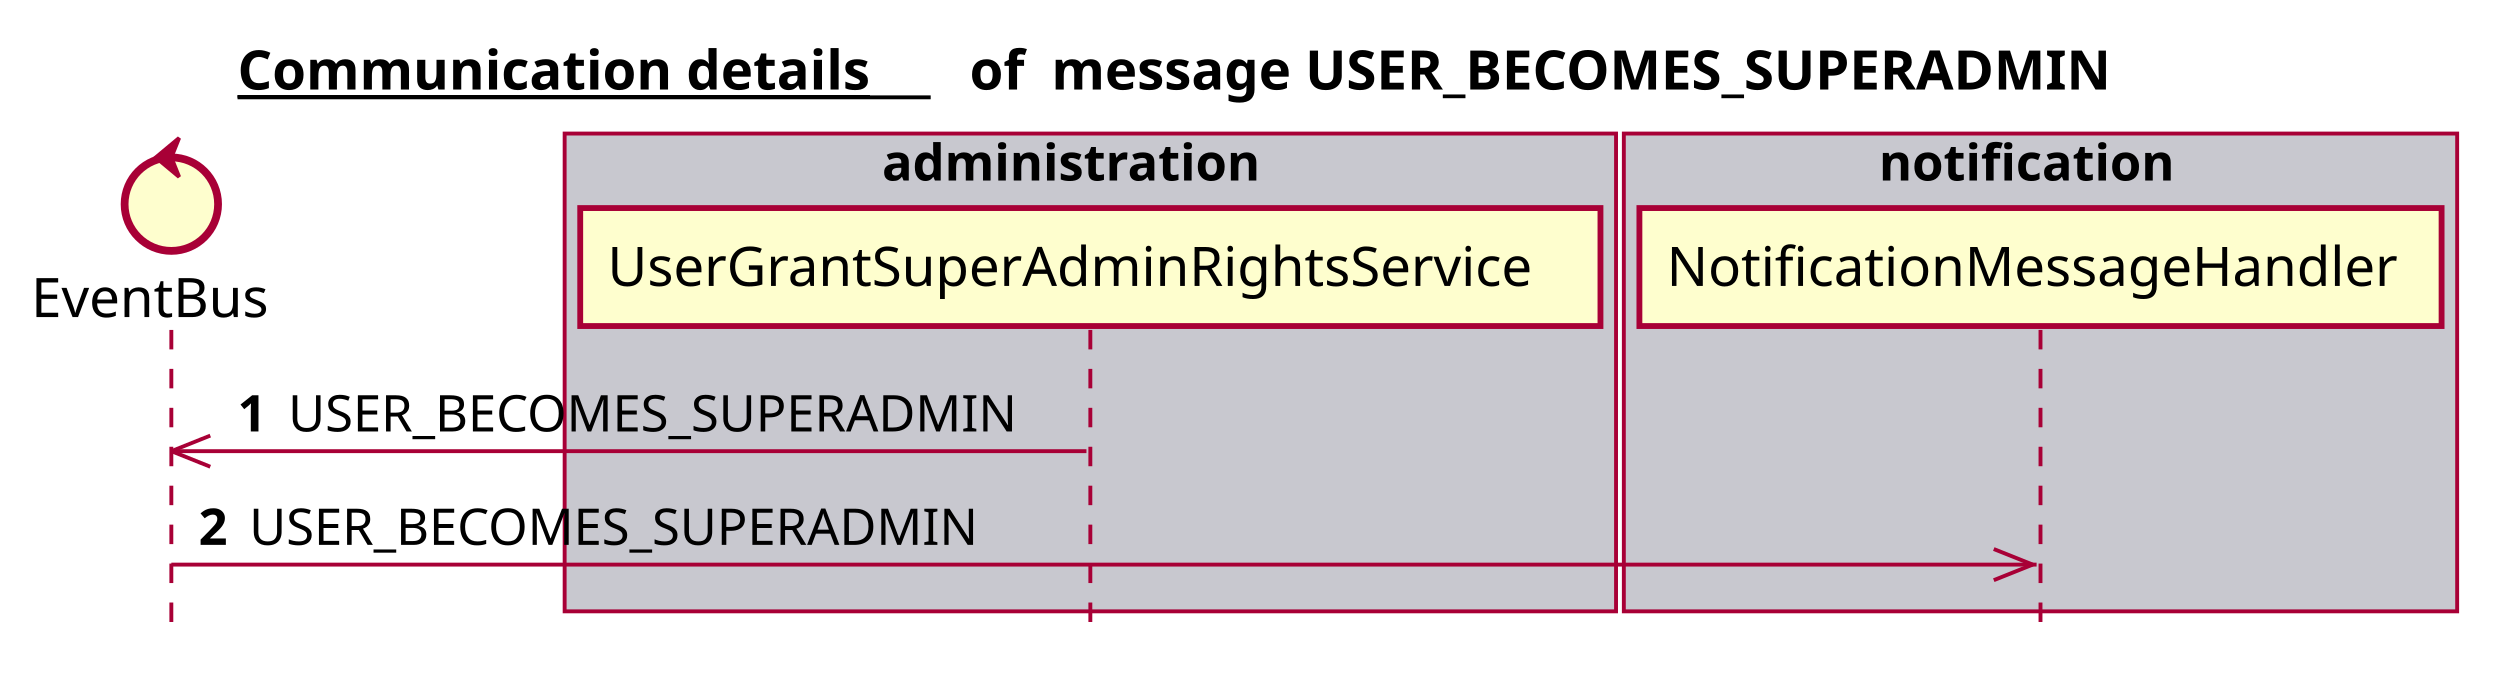
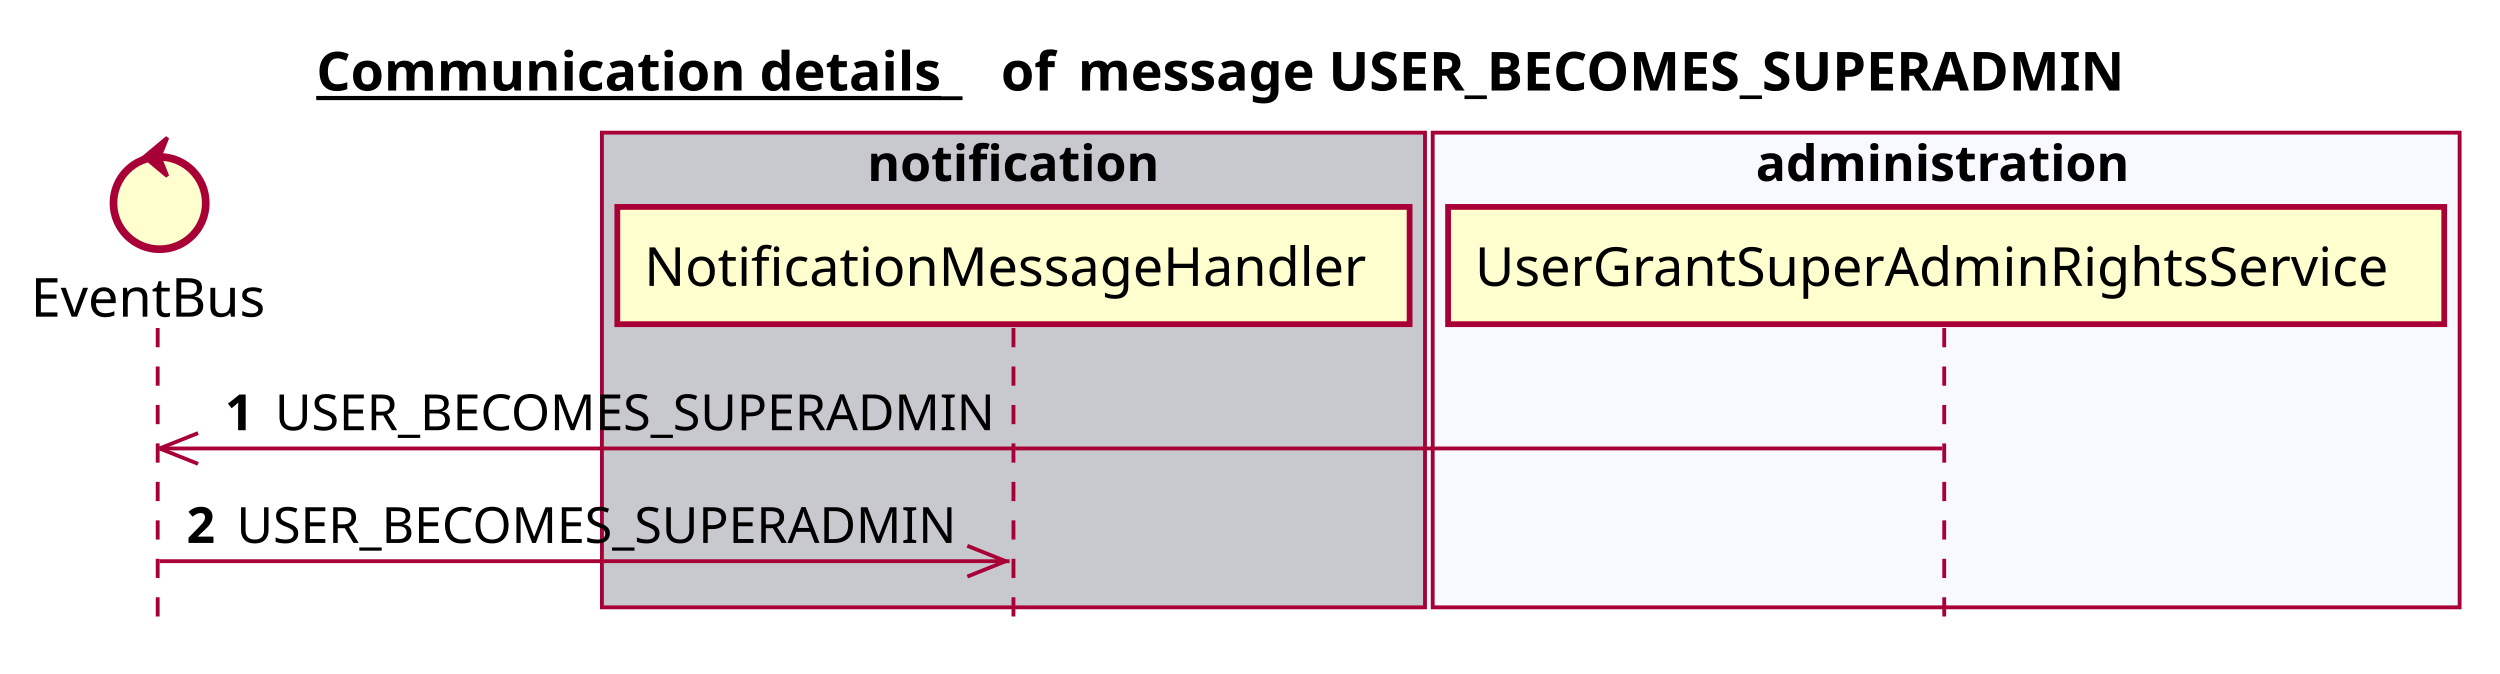
- <svg xmlns="http://www.w3.org/2000/svg" contentScriptType="application/ecmascript" contentStyleType="text/css" height="174px" preserveAspectRatio="none" style="width:642px;height:174px;" version="1.1" viewBox="0 0 642 174" width="642px" zoomAndPan="magnify">
+ <svg xmlns="http://www.w3.org/2000/svg" contentScriptType="application/ecmascript" contentStyleType="text/css" height="175px" preserveAspectRatio="none" style="width:650px;height:175px;" version="1.1" viewBox="0 0 650 175" width="650px" zoomAndPan="magnify">
  <defs />
  <g>
-     <text fill="#000000" font-family="sans-serif" font-size="14" font-weight="bold" lengthAdjust="spacingAndGlyphs" text-decoration="underline" textLength="178" x="61" y="22.995">Communication details</text>
-     <line style="stroke: #000000; stroke-width: 1.0;" x1="61" x2="239" y1="24.995" y2="24.995" />
-     <text fill="#000000" font-family="sans-serif" font-size="14" font-weight="bold" lengthAdjust="spacingAndGlyphs" textLength="16" x="249" y="22.995">of</text>
-     <text fill="#000000" font-family="sans-serif" font-size="14" font-weight="bold" lengthAdjust="spacingAndGlyphs" textLength="304" x="270" y="22.995">message USER_BECOMES_SUPERADMIN</text>
-     <rect fill="#C8C8CF" height="122.695" style="stroke: #A80036; stroke-width: 1.0;" width="270" x="145" y="34.297" />
-     <text fill="#000000" font-family="sans-serif" font-size="13" font-weight="bold" lengthAdjust="spacingAndGlyphs" textLength="107" x="226.5" y="46.364">administration</text>
-     <rect fill="#C8C8CF" height="122.695" style="stroke: #A80036; stroke-width: 1.0;" width="214" x="417" y="34.297" />
-     <text fill="#000000" font-family="sans-serif" font-size="13" font-weight="bold" lengthAdjust="spacingAndGlyphs" textLength="83" x="482.5" y="46.364">notification</text>
-     <line style="stroke: #A80036; stroke-width: 1.0; stroke-dasharray: 5.0,5.0;" x1="44" x2="44" y1="84.727" y2="162.992" />
-     <line style="stroke: #A80036; stroke-width: 1.0; stroke-dasharray: 5.0,5.0;" x1="280" x2="280" y1="84.727" y2="162.992" />
-     <line style="stroke: #A80036; stroke-width: 1.0; stroke-dasharray: 5.0,5.0;" x1="524" x2="524" y1="84.727" y2="162.992" />
-     <text fill="#000000" font-family="sans-serif" font-size="14" lengthAdjust="spacingAndGlyphs" textLength="66" x="8" y="81.425">EventBus</text>
-     <ellipse cx="44" cy="52.43" fill="#FEFECE" rx="12" ry="12" style="stroke: #A80036; stroke-width: 2.0;" />
-     <polygon fill="#A80036" points="40,40.43,46,35.43,44,40.43,46,45.43,40,40.43" style="stroke: #A80036; stroke-width: 1.0;" />
-     <rect fill="#FEFECE" height="30.297" style="stroke: #A80036; stroke-width: 1.5;" width="262" x="149" y="53.43" />
-     <text fill="#000000" font-family="sans-serif" font-size="14" lengthAdjust="spacingAndGlyphs" textLength="248" x="156" y="73.425">UserGrantSuperAdminRightsService</text>
-     <rect fill="#FEFECE" height="30.297" style="stroke: #A80036; stroke-width: 1.5;" width="206" x="421" y="53.43" />
-     <text fill="#000000" font-family="sans-serif" font-size="14" lengthAdjust="spacingAndGlyphs" textLength="192" x="428" y="73.425">NotificationMessageHandler</text>
-     <line style="stroke: #A80036; stroke-width: 1.0;" x1="44" x2="54" y1="115.859" y2="111.859" />
-     <line style="stroke: #A80036; stroke-width: 1.0;" x1="44" x2="54" y1="115.859" y2="119.859" />
-     <line style="stroke: #A80036; stroke-width: 1.0;" x1="44" x2="279" y1="115.859" y2="115.859" />
-     <text fill="#000000" font-family="sans-serif" font-size="13" font-weight="bold" lengthAdjust="spacingAndGlyphs" textLength="9" x="61" y="110.793">1</text>
-     <text fill="#000000" font-family="sans-serif" font-size="13" lengthAdjust="spacingAndGlyphs" textLength="199" x="74" y="110.793">USER_BECOMES_SUPERADMIN</text>
-     <line style="stroke: #A80036; stroke-width: 1.0;" x1="522" x2="512" y1="144.992" y2="140.992" />
-     <line style="stroke: #A80036; stroke-width: 1.0;" x1="522" x2="512" y1="144.992" y2="148.992" />
-     <line style="stroke: #A80036; stroke-width: 1.0;" x1="44" x2="523" y1="144.992" y2="144.992" />
-     <text fill="#000000" font-family="sans-serif" font-size="13" font-weight="bold" lengthAdjust="spacingAndGlyphs" textLength="9" x="51" y="139.926">2</text>
-     <text fill="#000000" font-family="sans-serif" font-size="13" lengthAdjust="spacingAndGlyphs" textLength="199" x="64" y="139.926">USER_BECOMES_SUPERADMIN</text>
+     <text fill="#000000" font-family="sans-serif" font-size="14" font-weight="bold" lengthAdjust="spacingAndGlyphs" text-decoration="underline" textLength="168" x="82.25" y="23.535">Communication details</text>
+     <line style="stroke: #000000; stroke-width: 1.0;" x1="82.25" x2="250.25" y1="25.535" y2="25.535" />
+     <text fill="#000000" font-family="sans-serif" font-size="14" font-weight="bold" lengthAdjust="spacingAndGlyphs" textLength="15" x="260.25" y="23.535">of</text>
+     <text fill="#000000" font-family="sans-serif" font-size="14" font-weight="bold" lengthAdjust="spacingAndGlyphs" textLength="281" x="280.25" y="23.535">message USER_BECOMES_SUPERADMIN</text>
+     <rect fill="#C8C8CF" height="123.42" style="stroke: #A80036; stroke-width: 1.0;" width="214" x="156.5" y="34.488" />
+     <text fill="#000000" font-family="sans-serif" font-size="13" font-weight="bold" lengthAdjust="spacingAndGlyphs" textLength="76" x="225.5" y="47.057">notification</text>
+     <rect fill="#F8F8FF" height="123.42" style="stroke: #A80036; stroke-width: 1.0;" width="267" x="372.5" y="34.488" />
+     <text fill="#000000" font-family="sans-serif" font-size="13" font-weight="bold" lengthAdjust="spacingAndGlyphs" textLength="99" x="456.5" y="47.057">administration</text>
+     <line style="stroke: #A80036; stroke-width: 1.0; stroke-dasharray: 5.0,5.0;" x1="41" x2="41" y1="85.287" y2="163.908" />
+     <line style="stroke: #A80036; stroke-width: 1.0; stroke-dasharray: 5.0,5.0;" x1="263.5" x2="263.5" y1="85.287" y2="163.908" />
+     <line style="stroke: #A80036; stroke-width: 1.0; stroke-dasharray: 5.0,5.0;" x1="505.5" x2="505.5" y1="85.287" y2="163.908" />
+     <text fill="#000000" font-family="sans-serif" font-size="14" lengthAdjust="spacingAndGlyphs" textLength="61" x="8" y="82.334">EventBus</text>
+     <ellipse cx="41.5" cy="52.799" fill="#FEFECE" rx="12" ry="12" style="stroke: #A80036; stroke-width: 2.0;" />
+     <polygon fill="#A80036" points="37.5,40.799,43.5,35.799,41.5,40.799,43.5,45.799,37.5,40.799" style="stroke: #A80036; stroke-width: 1.0;" />
+     <rect fill="#FEFECE" height="30.488" style="stroke: #A80036; stroke-width: 1.5;" width="206" x="160.5" y="53.799" />
+     <text fill="#000000" font-family="sans-serif" font-size="14" lengthAdjust="spacingAndGlyphs" textLength="192" x="167.5" y="74.334">NotificationMessageHandler</text>
+     <rect fill="#FEFECE" height="30.488" style="stroke: #A80036; stroke-width: 1.5;" width="259" x="376.5" y="53.799" />
+     <text fill="#000000" font-family="sans-serif" font-size="14" lengthAdjust="spacingAndGlyphs" textLength="245" x="383.5" y="74.334">UserGrantSuperAdminRightsService</text>
+     <line style="stroke: #A80036; stroke-width: 1.0;" x1="41.5" x2="51.5" y1="116.598" y2="112.598" />
+     <line style="stroke: #A80036; stroke-width: 1.0;" x1="41.5" x2="51.5" y1="116.598" y2="120.598" />
+     <line style="stroke: #A80036; stroke-width: 1.0;" x1="41.5" x2="505" y1="116.598" y2="116.598" />
+     <text fill="#000000" font-family="sans-serif" font-size="13" font-weight="bold" lengthAdjust="spacingAndGlyphs" textLength="9" x="58.5" y="111.856">1</text>
+     <text fill="#000000" font-family="sans-serif" font-size="13" lengthAdjust="spacingAndGlyphs" textLength="185" x="71.5" y="111.856">USER_BECOMES_SUPERADMIN</text>
+     <line style="stroke: #A80036; stroke-width: 1.0;" x1="261.5" x2="251.5" y1="145.908" y2="141.908" />
+     <line style="stroke: #A80036; stroke-width: 1.0;" x1="261.5" x2="251.5" y1="145.908" y2="149.908" />
+     <line style="stroke: #A80036; stroke-width: 1.0;" x1="41.5" x2="262.5" y1="145.908" y2="145.908" />
+     <text fill="#000000" font-family="sans-serif" font-size="13" font-weight="bold" lengthAdjust="spacingAndGlyphs" textLength="9" x="48.5" y="141.166">2</text>
+     <text fill="#000000" font-family="sans-serif" font-size="13" lengthAdjust="spacingAndGlyphs" textLength="185" x="61.5" y="141.166">USER_BECOMES_SUPERADMIN</text>
  </g>
</svg>
